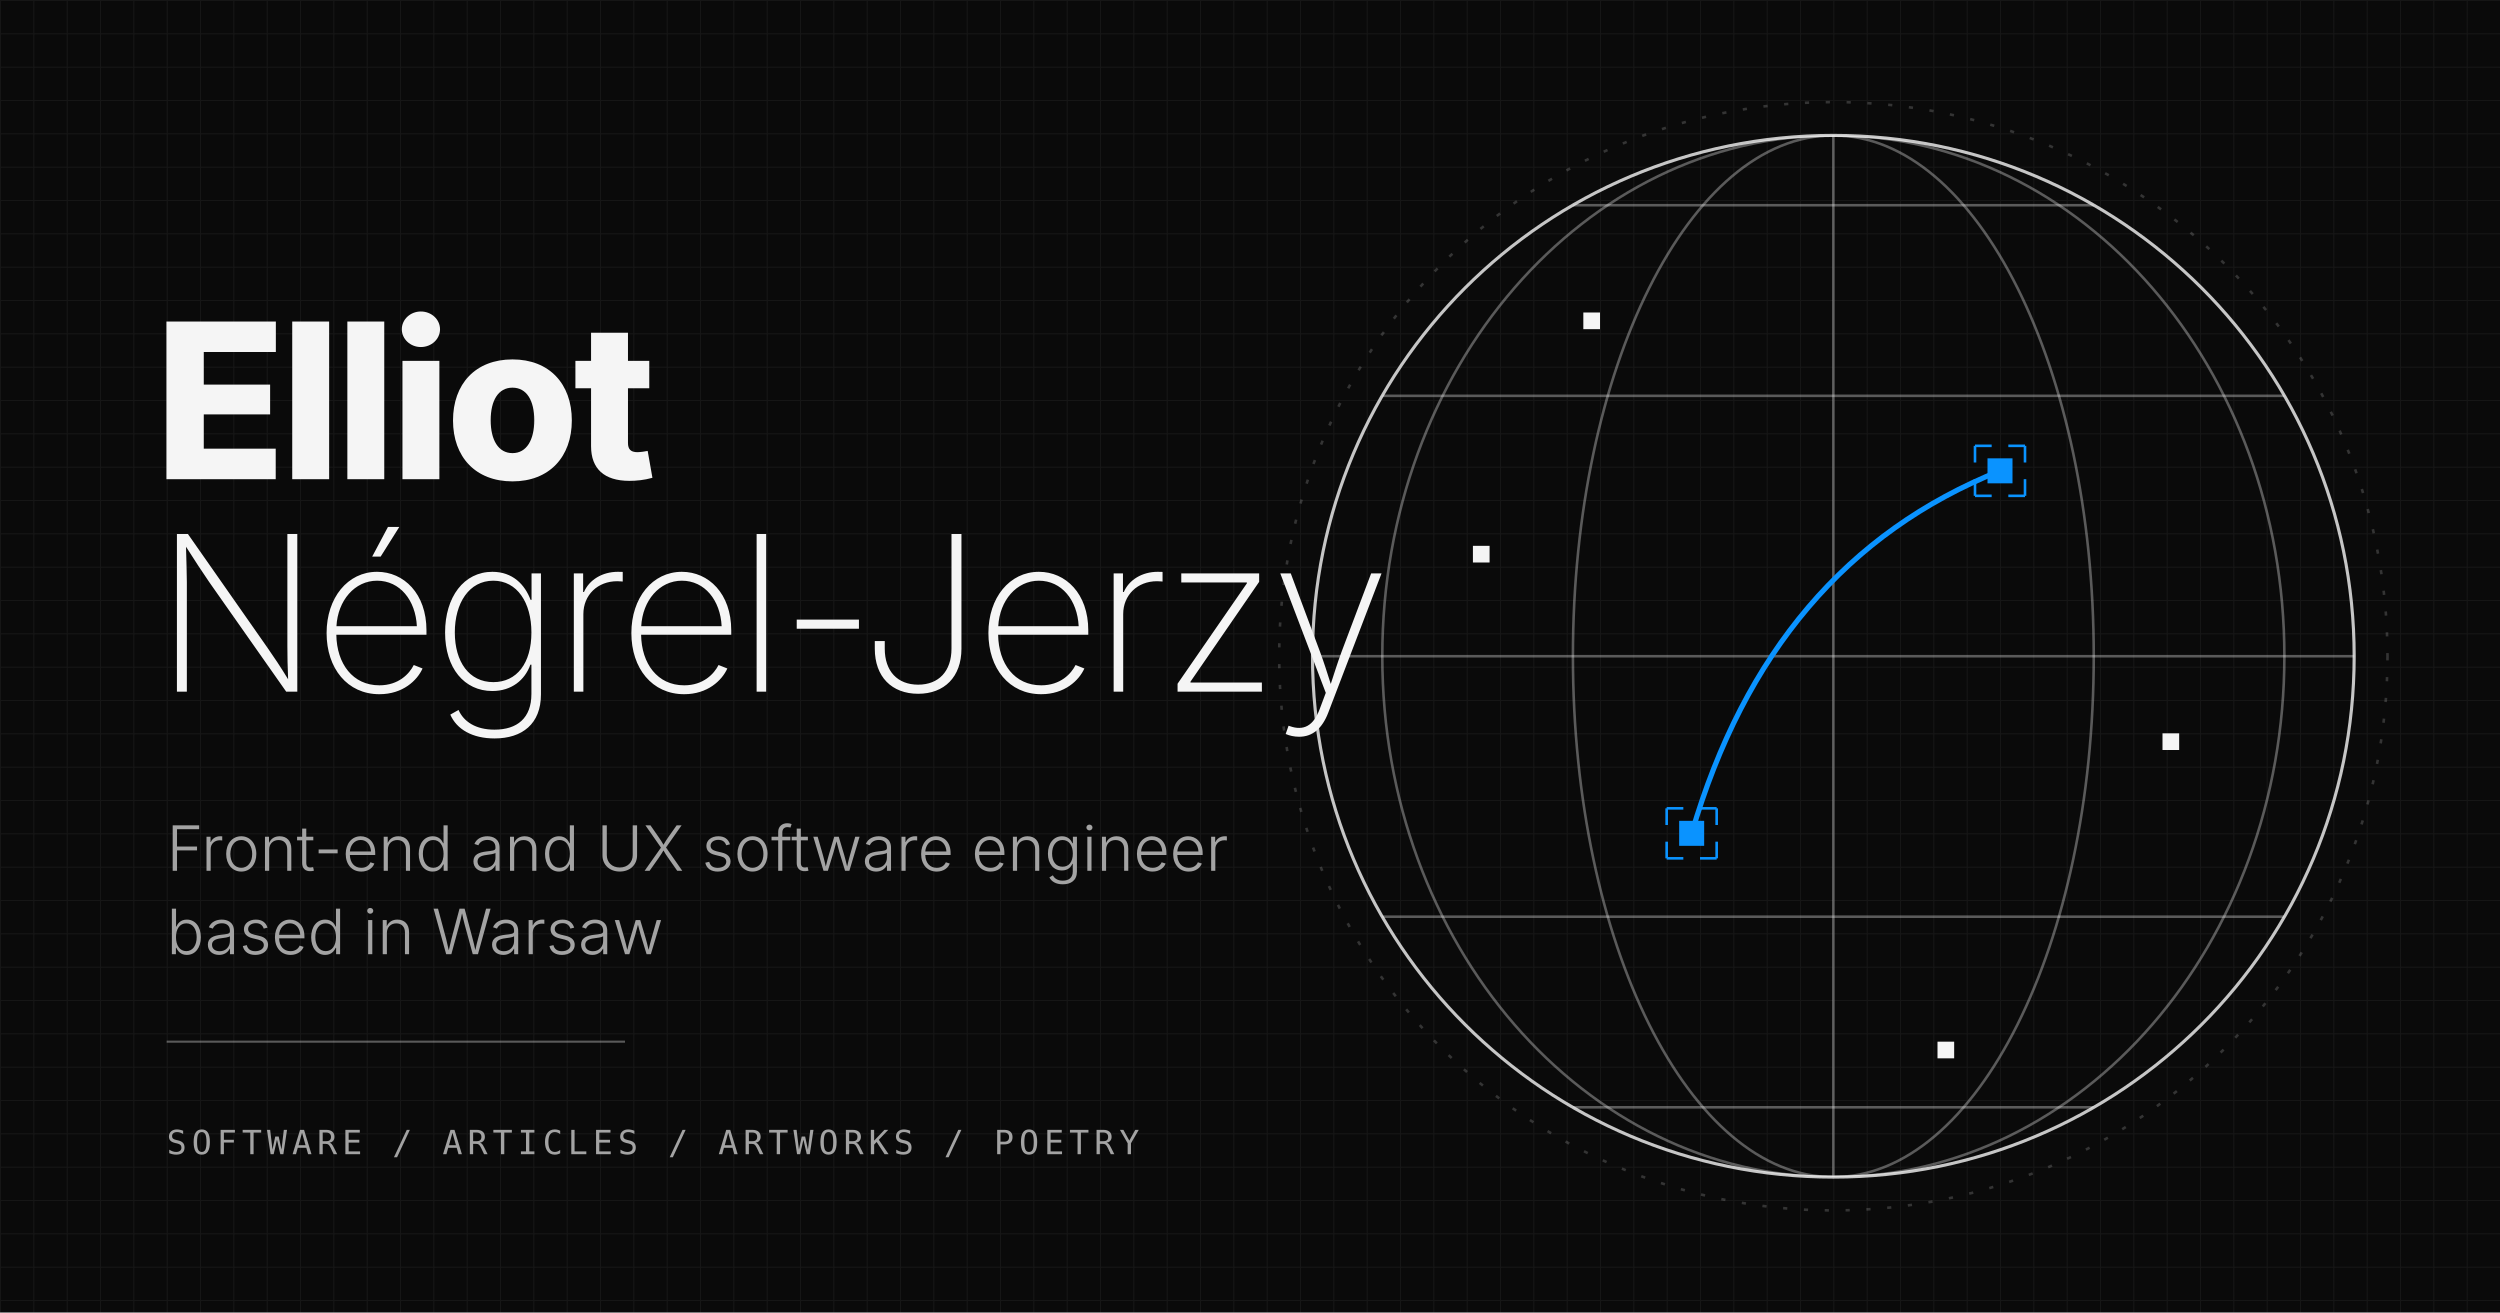
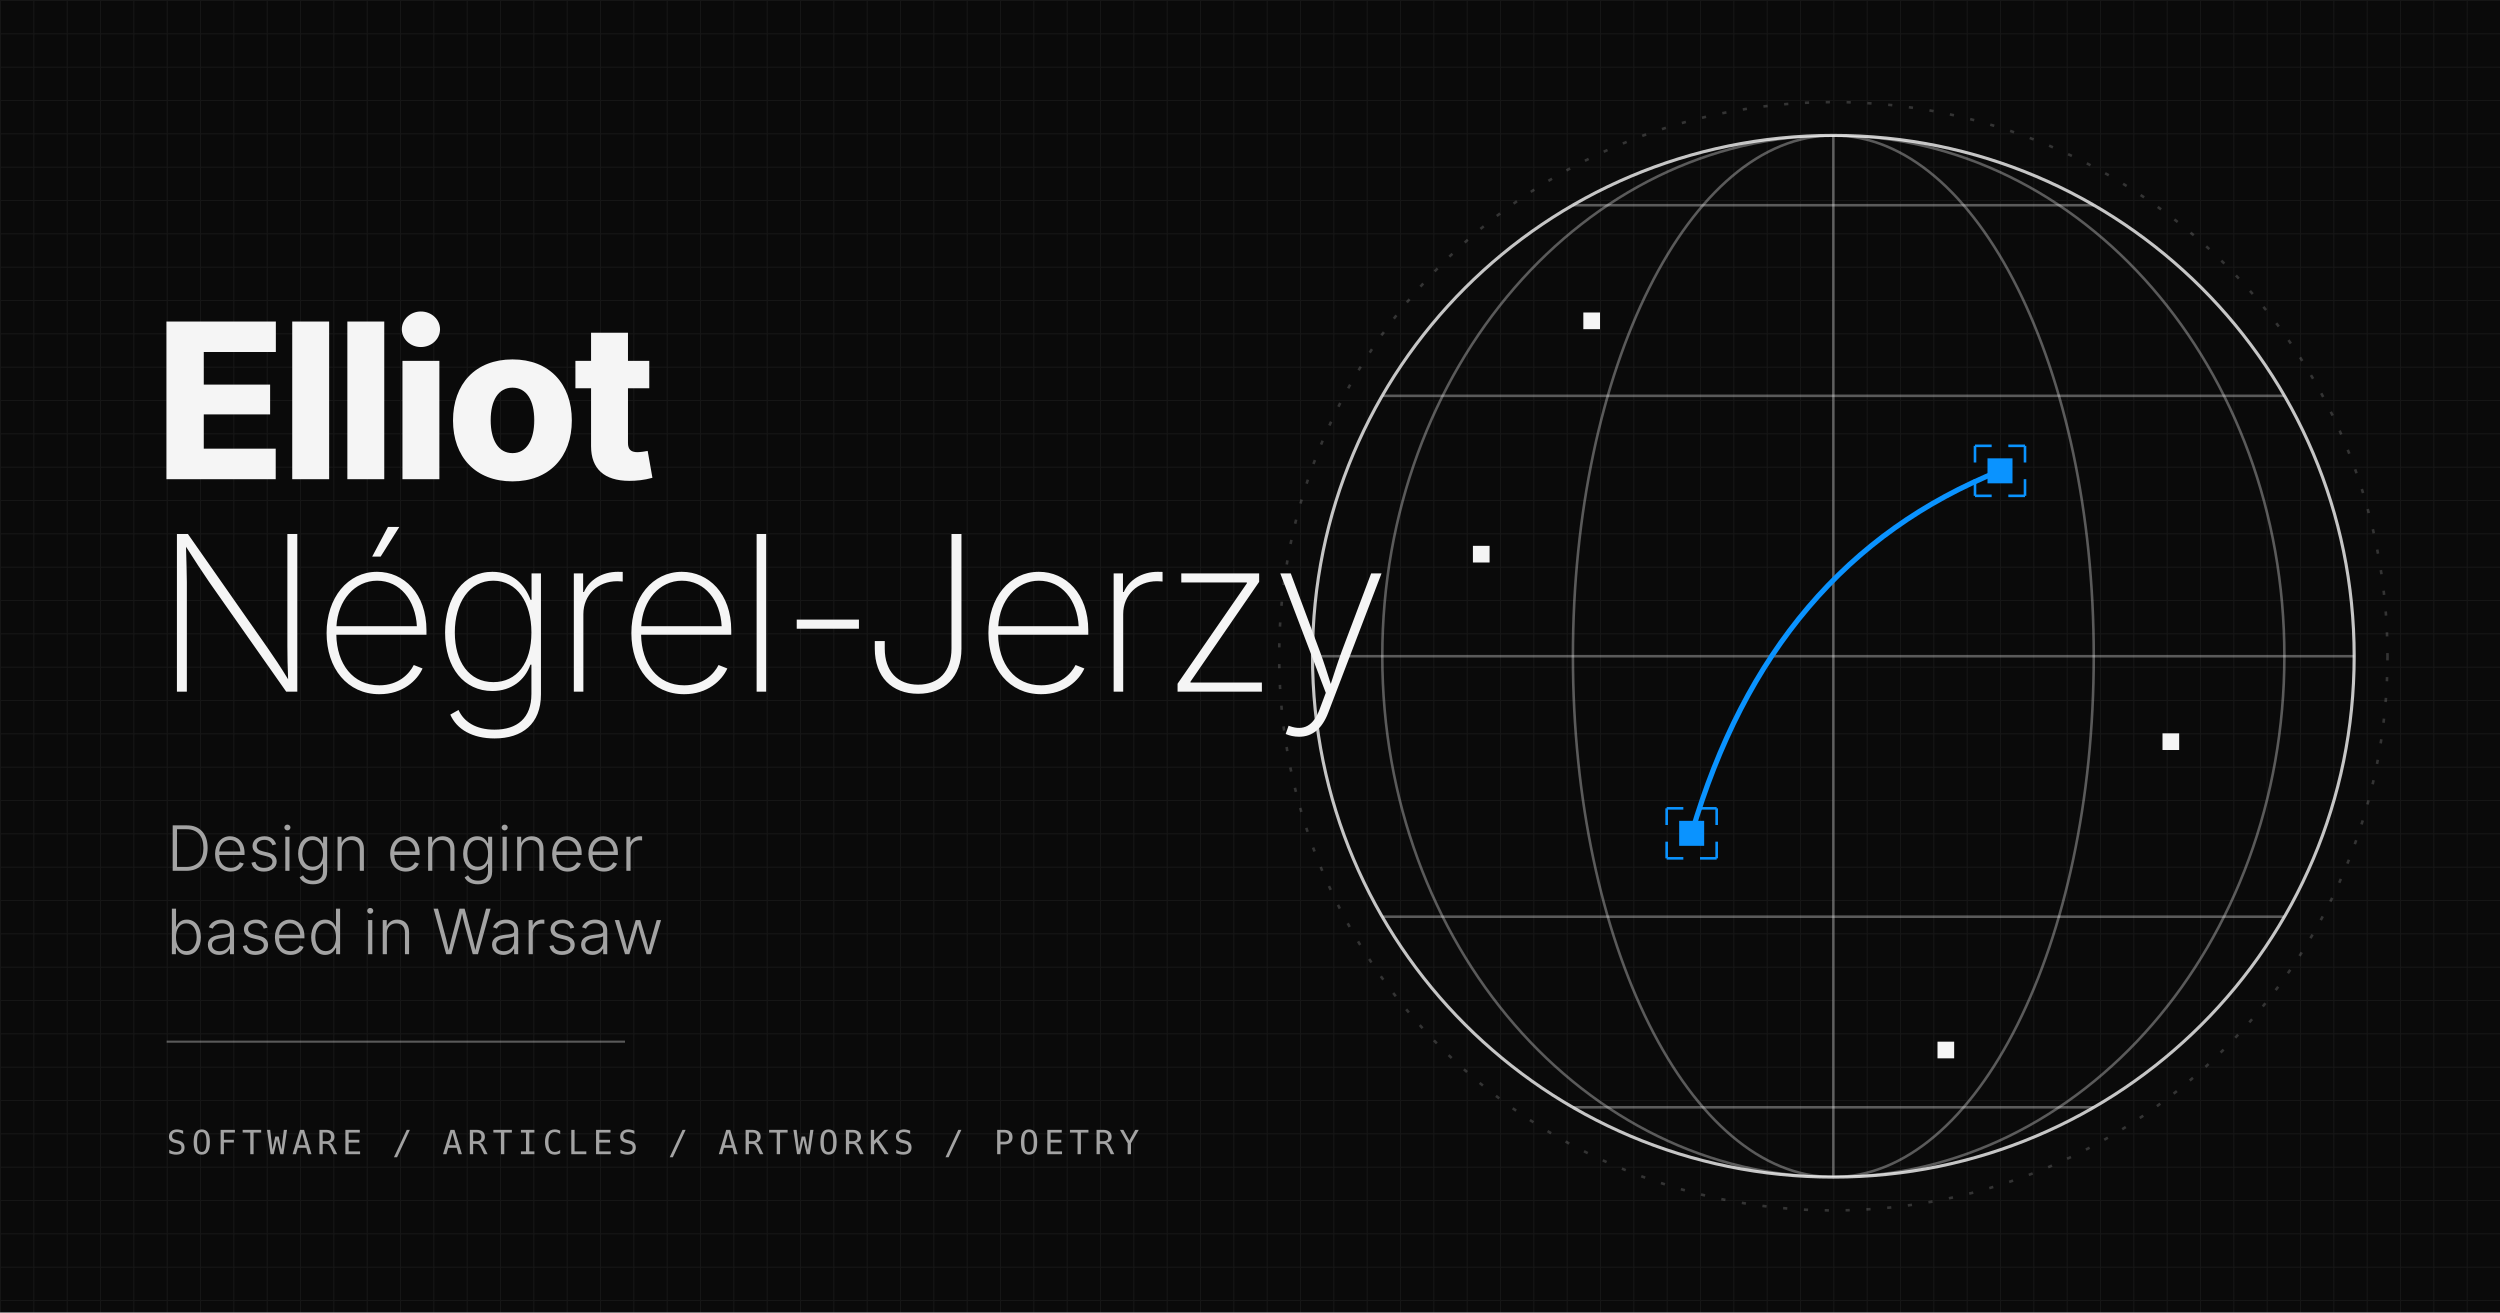
<svg xmlns="http://www.w3.org/2000/svg" width="1200" height="630" viewBox="0 0 1200 630">
  <defs>
    <pattern id="grid" width="16" height="16" patternUnits="userSpaceOnUse">
      <path d="M16 0H0V16" fill="none" stroke="#ffffff" stroke-opacity="0.05" stroke-width="1" />
    </pattern>
    <clipPath id="disc">
      <circle cx="880" cy="315" r="250" />
    </clipPath>
  </defs>
  <rect width="1200" height="630" fill="#0a0a0a" />
  <rect width="1200" height="630" fill="url(#grid)" />
  <g fill="none" stroke="#f5f5f5" stroke-opacity="0.34" stroke-width="1.25">
    <g clip-path="url(#disc)">
      <ellipse cx="880" cy="315" rx="125" ry="250" />
      <ellipse cx="880" cy="315" rx="216.5" ry="250" />
      <path d="M880 65V565" />
      <path d="M630 315H1130" />
      <path d="M663.5 190H1096.5M663.5 440H1096.5" />
      <path d="M755 98.5H1005M755 531.5H1005" />
    </g>
    <circle cx="880" cy="315" r="250" stroke-opacity="0.8" stroke-width="1.5" />
    <circle cx="880" cy="315" r="266" stroke-opacity="0.18" stroke-dasharray="2 8" />
  </g>
  <path d="M812 400 Q 850 270 960 226" fill="none" stroke="#0a93ff" stroke-width="2.5" stroke-linecap="square" />
  <g fill="#f5f5f5">
    <rect x="1038" y="352" width="8" height="8" />
    <rect x="707" y="262" width="8" height="8" />
    <rect x="930" y="500" width="8" height="8" />
    <rect x="760" y="150" width="8" height="8" />
  </g>
  <g fill="#0a93ff">
    <rect x="806" y="394" width="12" height="12" />
    <rect x="954" y="220" width="12" height="12" />
  </g>
  <g fill="none" stroke="#0a93ff" stroke-width="1.25">
    <path d="M800 388h8M800 388v8M824 388h-8M824 388v8M800 412h8M800 412v-8M824 412h-8M824 412v-8" transform="translate(0 0)" />
    <path d="M948 214h8M948 214v8M972 214h-8M972 214v8M948 238h8M948 238v-8M972 238h-8M972 238v-8" />
  </g>
  <g font-family="'Bricolage Grotesque', -apple-system, BlinkMacSystemFont, 'Segoe UI', system-ui, sans-serif" fill="#f5f5f5" letter-spacing="-3">
    <text x="74" y="230" font-size="104" font-weight="800">Elliot</text>
    <text x="74" y="332" font-size="104" font-weight="200">Négrel-Jerzy</text>
  </g>
  <g font-family="'Bricolage Grotesque', -apple-system, BlinkMacSystemFont, 'Segoe UI', system-ui, sans-serif" font-size="30" font-weight="300" fill="#a3a3a3">
-     <text x="80" y="418">Front-end and UX software engineer</text>
+     <text x="80" y="418">Design engineer</text>
    <text x="80" y="458">based in Warsaw</text>
  </g>
  <path d="M80 500H300" stroke="#f5f5f5" stroke-opacity="0.34" stroke-width="1" />
  <g font-family="ui-monospace, 'SF Mono', SFMono-Regular, Menlo, Consolas, monospace" font-size="16" letter-spacing="2.4" fill="#a3a3a3">
    <text x="80" y="554">SOFTWARE / ARTICLES / ARTWORKS / POETRY</text>
  </g>
</svg>
